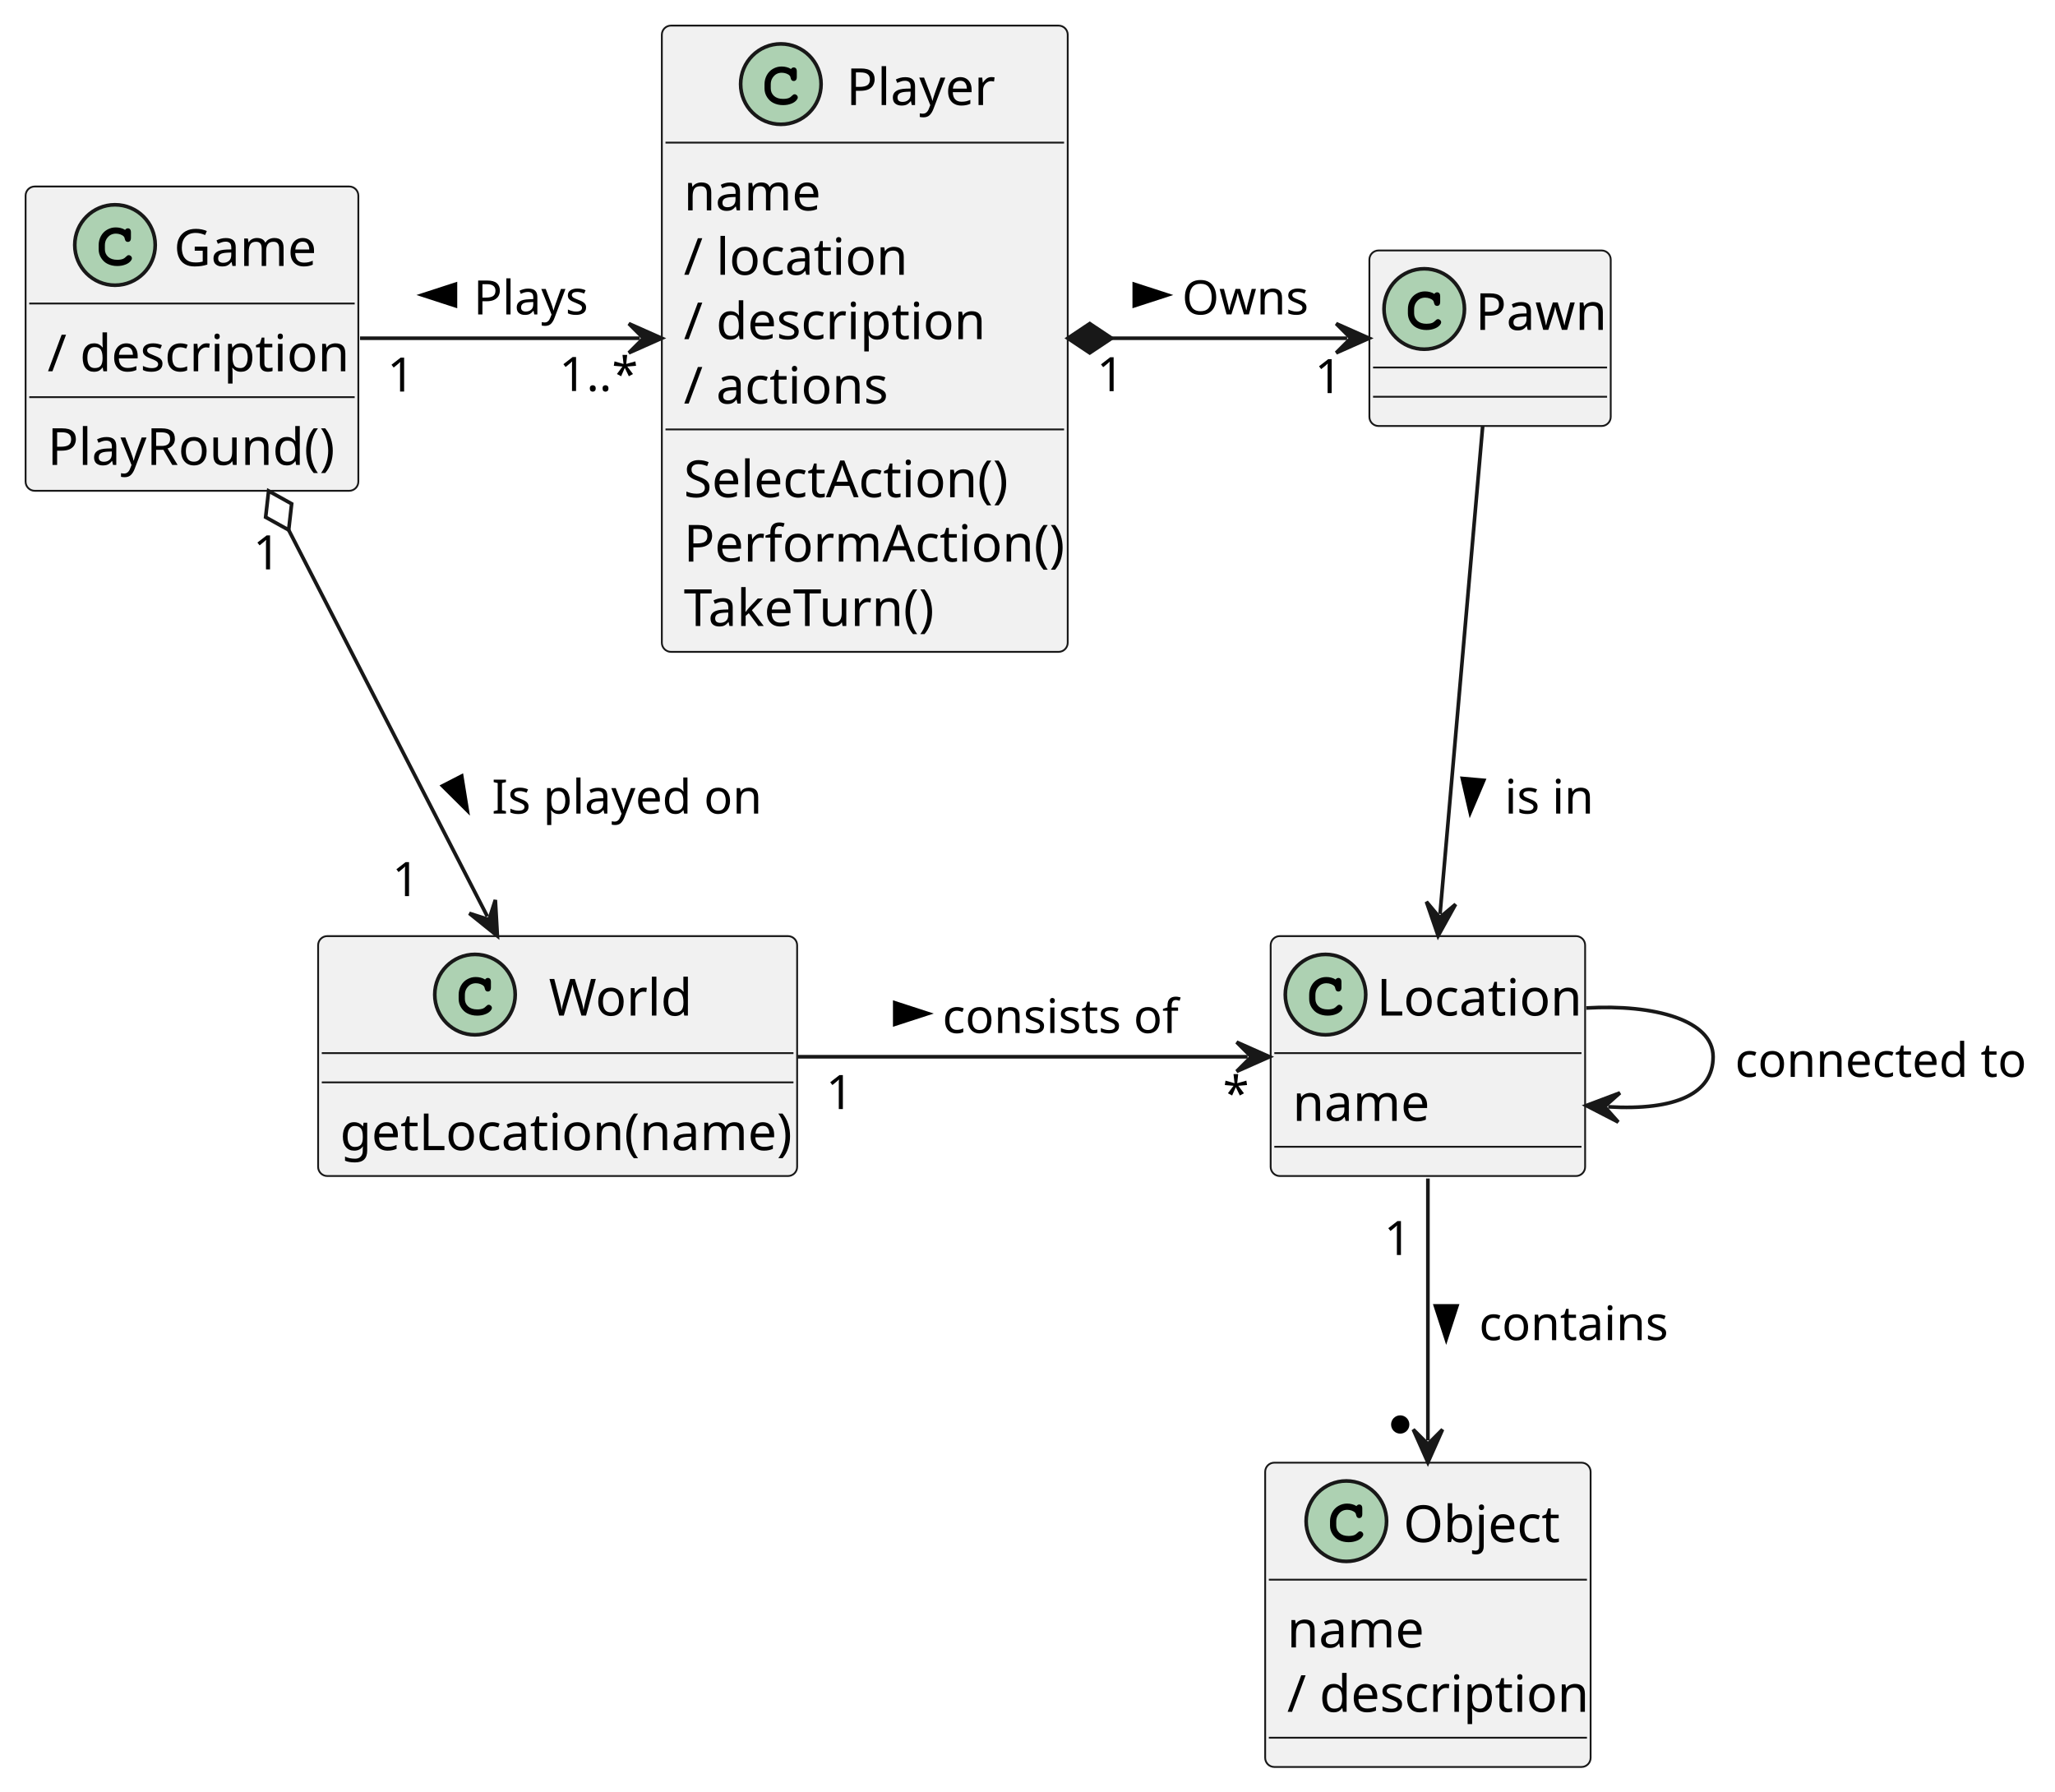
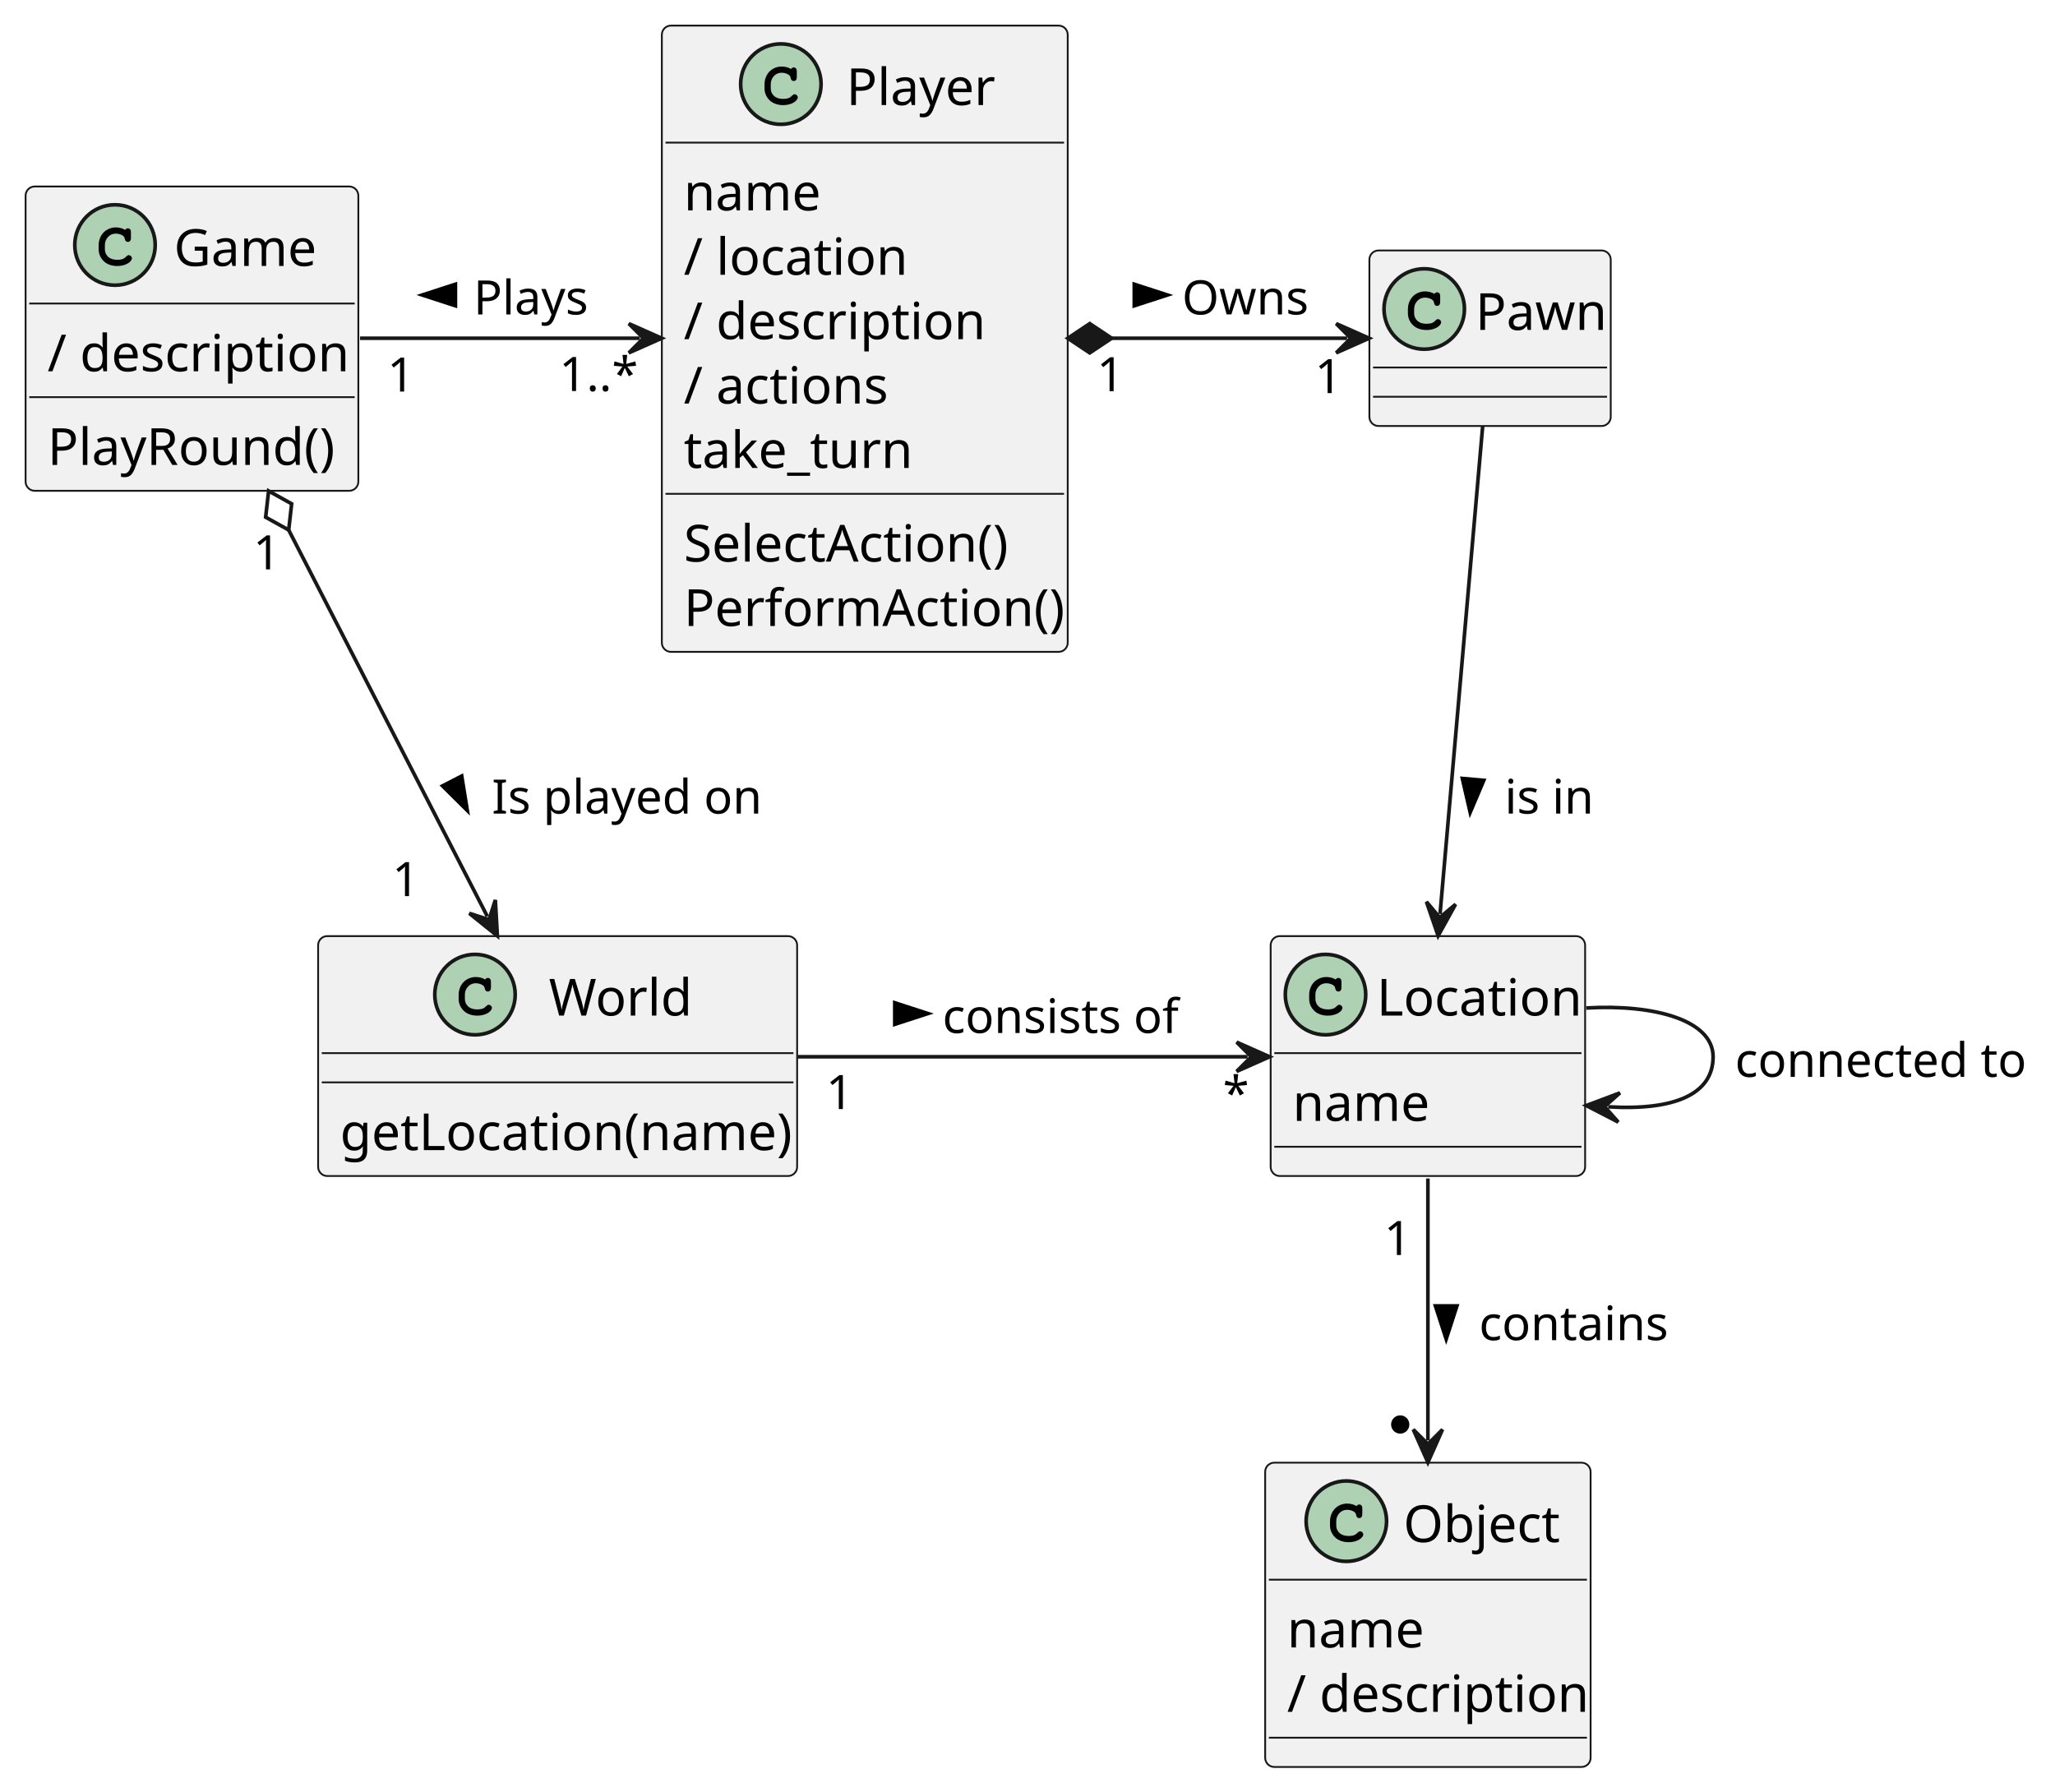
<svg xmlns="http://www.w3.org/2000/svg" contentStyleType="text/css" height="490px" preserveAspectRatio="none" style="width:562px;height:490px;background:#FFFFFF;" version="1.1" viewBox="0 0 562 490" width="562px" zoomAndPan="magnify">
  <defs />
  <g>
    <g id="elem_Game">
      <rect codeLine="1" fill="#F1F1F1" height="83.219" id="Game" rx="2.5" ry="2.5" style="stroke:#181818;stroke-width:0.5;" width="91" x="7" y="51" />
      <ellipse cx="31.45" cy="67" fill="#ADD1B2" rx="11" ry="11" style="stroke:#181818;stroke-width:1.0;" />
      <path d="M34.216,62.875 Q34.372,62.656 34.559,62.547 Q34.747,62.438 34.966,62.438 Q35.341,62.438 35.575,62.703 Q35.809,62.953 35.809,63.562 L35.809,65.016 Q35.809,65.625 35.575,65.891 Q35.341,66.156 34.966,66.156 Q34.622,66.156 34.419,65.953 Q34.216,65.766 34.106,65.25 Q34.059,64.891 33.872,64.703 Q33.544,64.328 32.934,64.109 Q32.325,63.891 31.7,63.891 Q30.934,63.891 30.294,64.219 Q29.669,64.547 29.169,65.297 Q28.684,66.047 28.684,67.078 L28.684,68.172 Q28.684,69.406 29.575,70.234 Q30.466,71.047 32.059,71.047 Q32.997,71.047 33.653,70.797 Q34.044,70.641 34.466,70.203 Q34.731,69.938 34.872,69.859 Q35.028,69.781 35.231,69.781 Q35.559,69.781 35.809,70.047 Q36.075,70.297 36.075,70.641 Q36.075,70.984 35.731,71.391 Q35.231,71.969 34.434,72.297 Q33.356,72.75 32.059,72.75 Q30.544,72.75 29.341,72.125 Q28.356,71.625 27.669,70.562 Q26.981,69.484 26.981,68.203 L26.981,67.047 Q26.981,65.719 27.591,64.578 Q28.216,63.422 29.309,62.812 Q30.403,62.188 31.637,62.188 Q32.372,62.188 33.013,62.359 Q33.669,62.516 34.216,62.875 Z " fill="#000000" />
      <text fill="#000000" font-family="sans-serif" font-size="14" lengthAdjust="spacing" textLength="38" x="47.55" y="72.728">Game</text>
      <line style="stroke:#181818;stroke-width:0.5;" x1="8" x2="97" y1="83" y2="83" />
      <text fill="#000000" font-family="sans-serif" font-size="14" lengthAdjust="spacing" textLength="77" x="13" y="101.533">/ description</text>
      <line style="stroke:#181818;stroke-width:0.5;" x1="8" x2="97" y1="108.609" y2="108.609" />
      <text fill="#000000" font-family="sans-serif" font-size="14" lengthAdjust="spacing" textLength="79" x="13" y="127.143">PlayRound()</text>
    </g>
    <g id="elem_Player">
      <rect codeLine="5" fill="#F1F1F1" height="171.266" id="Player" rx="2.5" ry="2.5" style="stroke:#181818;stroke-width:0.5;" width="111" x="181" y="7" />
      <ellipse cx="213.55" cy="23" fill="#ADD1B2" rx="11" ry="11" style="stroke:#181818;stroke-width:1.0;" />
      <path d="M216.316,18.875 Q216.472,18.656 216.659,18.547 Q216.847,18.438 217.066,18.438 Q217.441,18.438 217.675,18.703 Q217.909,18.953 217.909,19.562 L217.909,21.016 Q217.909,21.625 217.675,21.891 Q217.441,22.156 217.066,22.156 Q216.722,22.156 216.519,21.953 Q216.316,21.766 216.206,21.25 Q216.159,20.891 215.972,20.703 Q215.644,20.328 215.034,20.109 Q214.425,19.891 213.8,19.891 Q213.034,19.891 212.394,20.219 Q211.769,20.547 211.269,21.297 Q210.784,22.047 210.784,23.078 L210.784,24.172 Q210.784,25.406 211.675,26.234 Q212.566,27.047 214.159,27.047 Q215.097,27.047 215.753,26.797 Q216.144,26.641 216.566,26.203 Q216.831,25.938 216.972,25.859 Q217.128,25.781 217.331,25.781 Q217.659,25.781 217.909,26.047 Q218.175,26.297 218.175,26.641 Q218.175,26.984 217.831,27.391 Q217.331,27.969 216.534,28.297 Q215.456,28.75 214.159,28.75 Q212.644,28.75 211.441,28.125 Q210.456,27.625 209.769,26.562 Q209.081,25.484 209.081,24.203 L209.081,23.047 Q209.081,21.719 209.691,20.578 Q210.316,19.422 211.409,18.812 Q212.503,18.188 213.738,18.188 Q214.472,18.188 215.113,18.359 Q215.769,18.516 216.316,18.875 Z " fill="#000000" />
      <text fill="#000000" font-family="sans-serif" font-size="14" lengthAdjust="spacing" textLength="40" x="231.45" y="28.729">Player</text>
      <line style="stroke:#181818;stroke-width:0.5;" x1="182" x2="291" y1="39" y2="39" />
      <text fill="#000000" font-family="sans-serif" font-size="14" lengthAdjust="spacing" textLength="35" x="187" y="57.533">name</text>
      <text fill="#000000" font-family="sans-serif" font-size="14" lengthAdjust="spacing" textLength="57" x="187" y="75.143">/ location</text>
      <text fill="#000000" font-family="sans-serif" font-size="14" lengthAdjust="spacing" textLength="77" x="187" y="92.752">/ description</text>
      <text fill="#000000" font-family="sans-serif" font-size="14" lengthAdjust="spacing" textLength="53" x="187" y="110.361">/ actions</text>
-       <line style="stroke:#181818;stroke-width:0.5;" x1="182" x2="291" y1="117.438" y2="117.438" />
-       <text fill="#000000" font-family="sans-serif" font-size="14" lengthAdjust="spacing" textLength="88" x="187" y="135.971">SelectAction()</text>
-       <text fill="#000000" font-family="sans-serif" font-size="14" lengthAdjust="spacing" textLength="99" x="187" y="153.58">PerformAction()</text>
-       <text fill="#000000" font-family="sans-serif" font-size="14" lengthAdjust="spacing" textLength="72" x="187" y="171.19">TakeTurn()</text>
+       <text fill="#000000" font-family="sans-serif" font-size="14" lengthAdjust="spacing" textLength="60" x="187" y="127.971">take_turn</text>
+       <line style="stroke:#181818;stroke-width:0.5;" x1="182" x2="291" y1="135.047" y2="135.047" />
+       <text fill="#000000" font-family="sans-serif" font-size="14" lengthAdjust="spacing" textLength="88" x="187" y="153.58">SelectAction()</text>
+       <text fill="#000000" font-family="sans-serif" font-size="14" lengthAdjust="spacing" textLength="99" x="187" y="171.19">PerformAction()</text>
    </g>
    <g id="elem_Pawn">
      <rect codeLine="14" fill="#F1F1F1" height="48" id="Pawn" rx="2.5" ry="2.5" style="stroke:#181818;stroke-width:0.5;" width="66" x="374.5" y="68.5" />
      <ellipse cx="389.5" cy="84.5" fill="#ADD1B2" rx="11" ry="11" style="stroke:#181818;stroke-width:1.0;" />
      <path d="M392.266,80.375 Q392.422,80.156 392.609,80.047 Q392.797,79.938 393.016,79.938 Q393.391,79.938 393.625,80.203 Q393.859,80.453 393.859,81.062 L393.859,82.516 Q393.859,83.125 393.625,83.391 Q393.391,83.656 393.016,83.656 Q392.672,83.656 392.469,83.453 Q392.266,83.266 392.156,82.75 Q392.109,82.391 391.922,82.203 Q391.594,81.828 390.984,81.609 Q390.375,81.391 389.75,81.391 Q388.984,81.391 388.344,81.719 Q387.719,82.047 387.219,82.797 Q386.734,83.547 386.734,84.578 L386.734,85.672 Q386.734,86.906 387.625,87.734 Q388.516,88.547 390.109,88.547 Q391.047,88.547 391.703,88.297 Q392.094,88.141 392.516,87.703 Q392.781,87.438 392.922,87.359 Q393.078,87.281 393.281,87.281 Q393.609,87.281 393.859,87.547 Q394.125,87.797 394.125,88.141 Q394.125,88.484 393.781,88.891 Q393.281,89.469 392.484,89.797 Q391.406,90.25 390.109,90.25 Q388.594,90.25 387.391,89.625 Q386.406,89.125 385.719,88.062 Q385.031,86.984 385.031,85.703 L385.031,84.547 Q385.031,83.219 385.641,82.078 Q386.266,80.922 387.359,80.312 Q388.453,79.688 389.688,79.688 Q390.422,79.688 391.062,79.859 Q391.719,80.016 392.266,80.375 Z " fill="#000000" />
      <text fill="#000000" font-family="sans-serif" font-size="14" lengthAdjust="spacing" textLength="34" x="403.5" y="90.228">Pawn</text>
      <line style="stroke:#181818;stroke-width:0.5;" x1="375.5" x2="439.5" y1="100.5" y2="100.5" />
      <line style="stroke:#181818;stroke-width:0.5;" x1="375.5" x2="439.5" y1="108.5" y2="108.5" />
    </g>
    <g id="elem_World">
      <rect codeLine="15" fill="#F1F1F1" height="65.609" id="World" rx="2.5" ry="2.5" style="stroke:#181818;stroke-width:0.5;" width="131" x="87" y="256" />
      <ellipse cx="129.9" cy="272" fill="#ADD1B2" rx="11" ry="11" style="stroke:#181818;stroke-width:1.0;" />
      <path d="M132.666,267.875 Q132.822,267.656 133.009,267.547 Q133.197,267.438 133.416,267.438 Q133.791,267.438 134.025,267.703 Q134.259,267.953 134.259,268.562 L134.259,270.016 Q134.259,270.625 134.025,270.891 Q133.791,271.156 133.416,271.156 Q133.072,271.156 132.869,270.953 Q132.666,270.766 132.556,270.25 Q132.509,269.891 132.322,269.703 Q131.994,269.328 131.384,269.109 Q130.775,268.891 130.15,268.891 Q129.384,268.891 128.744,269.219 Q128.119,269.547 127.619,270.297 Q127.134,271.047 127.134,272.078 L127.134,273.172 Q127.134,274.406 128.025,275.234 Q128.916,276.047 130.509,276.047 Q131.447,276.047 132.103,275.797 Q132.494,275.641 132.916,275.203 Q133.181,274.938 133.322,274.859 Q133.478,274.781 133.681,274.781 Q134.009,274.781 134.259,275.047 Q134.525,275.297 134.525,275.641 Q134.525,275.984 134.181,276.391 Q133.681,276.969 132.884,277.297 Q131.806,277.75 130.509,277.75 Q128.994,277.75 127.791,277.125 Q126.806,276.625 126.119,275.562 Q125.431,274.484 125.431,273.203 L125.431,272.047 Q125.431,270.719 126.041,269.578 Q126.666,268.422 127.759,267.812 Q128.853,267.188 130.088,267.188 Q130.822,267.188 131.463,267.359 Q132.119,267.516 132.666,267.875 Z " fill="#000000" />
      <text fill="#000000" font-family="sans-serif" font-size="14" lengthAdjust="spacing" textLength="37" x="150.1" y="277.728">World</text>
      <line style="stroke:#181818;stroke-width:0.5;" x1="88" x2="217" y1="288" y2="288" />
      <line style="stroke:#181818;stroke-width:0.5;" x1="88" x2="217" y1="296" y2="296" />
      <text fill="#000000" font-family="sans-serif" font-size="14" lengthAdjust="spacing" textLength="119" x="93" y="314.533">getLocation(name)</text>
    </g>
    <g id="elem_Location">
      <rect codeLine="18" fill="#F1F1F1" height="65.609" id="Location" rx="2.5" ry="2.5" style="stroke:#181818;stroke-width:0.5;" width="86" x="347.5" y="256" />
      <ellipse cx="362.5" cy="272" fill="#ADD1B2" rx="11" ry="11" style="stroke:#181818;stroke-width:1.0;" />
      <path d="M365.266,267.875 Q365.422,267.656 365.609,267.547 Q365.797,267.438 366.016,267.438 Q366.391,267.438 366.625,267.703 Q366.859,267.953 366.859,268.562 L366.859,270.016 Q366.859,270.625 366.625,270.891 Q366.391,271.156 366.016,271.156 Q365.672,271.156 365.469,270.953 Q365.266,270.766 365.156,270.25 Q365.109,269.891 364.922,269.703 Q364.594,269.328 363.984,269.109 Q363.375,268.891 362.75,268.891 Q361.984,268.891 361.344,269.219 Q360.719,269.547 360.219,270.297 Q359.734,271.047 359.734,272.078 L359.734,273.172 Q359.734,274.406 360.625,275.234 Q361.516,276.047 363.109,276.047 Q364.047,276.047 364.703,275.797 Q365.094,275.641 365.516,275.203 Q365.781,274.938 365.922,274.859 Q366.078,274.781 366.281,274.781 Q366.609,274.781 366.859,275.047 Q367.125,275.297 367.125,275.641 Q367.125,275.984 366.781,276.391 Q366.281,276.969 365.484,277.297 Q364.406,277.75 363.109,277.75 Q361.594,277.75 360.391,277.125 Q359.406,276.625 358.719,275.562 Q358.031,274.484 358.031,273.203 L358.031,272.047 Q358.031,270.719 358.641,269.578 Q359.266,268.422 360.359,267.812 Q361.453,267.188 362.688,267.188 Q363.422,267.188 364.062,267.359 Q364.719,267.516 365.266,267.875 Z " fill="#000000" />
      <text fill="#000000" font-family="sans-serif" font-size="14" lengthAdjust="spacing" textLength="54" x="376.5" y="277.728">Location</text>
      <line style="stroke:#181818;stroke-width:0.5;" x1="348.5" x2="432.5" y1="288" y2="288" />
      <text fill="#000000" font-family="sans-serif" font-size="14" lengthAdjust="spacing" textLength="35" x="353.5" y="306.533">name</text>
      <line style="stroke:#181818;stroke-width:0.5;" x1="348.5" x2="432.5" y1="313.609" y2="313.609" />
    </g>
    <g id="elem_Object">
      <rect codeLine="21" fill="#F1F1F1" height="83.219" id="Object" rx="2.5" ry="2.5" style="stroke:#181818;stroke-width:0.5;" width="89" x="346" y="400" />
      <ellipse cx="368.2" cy="416" fill="#ADD1B2" rx="11" ry="11" style="stroke:#181818;stroke-width:1.0;" />
      <path d="M370.966,411.875 Q371.122,411.656 371.309,411.547 Q371.497,411.438 371.716,411.438 Q372.091,411.438 372.325,411.703 Q372.559,411.953 372.559,412.562 L372.559,414.016 Q372.559,414.625 372.325,414.891 Q372.091,415.156 371.716,415.156 Q371.372,415.156 371.169,414.953 Q370.966,414.766 370.856,414.25 Q370.809,413.891 370.622,413.703 Q370.294,413.328 369.684,413.109 Q369.075,412.891 368.45,412.891 Q367.684,412.891 367.044,413.219 Q366.419,413.547 365.919,414.297 Q365.434,415.047 365.434,416.078 L365.434,417.172 Q365.434,418.406 366.325,419.234 Q367.216,420.047 368.809,420.047 Q369.747,420.047 370.403,419.797 Q370.794,419.641 371.216,419.203 Q371.481,418.938 371.622,418.859 Q371.778,418.781 371.981,418.781 Q372.309,418.781 372.559,419.047 Q372.825,419.297 372.825,419.641 Q372.825,419.984 372.481,420.391 Q371.981,420.969 371.184,421.297 Q370.106,421.75 368.809,421.75 Q367.294,421.75 366.091,421.125 Q365.106,420.625 364.419,419.562 Q363.731,418.484 363.731,417.203 L363.731,416.047 Q363.731,414.719 364.341,413.578 Q364.966,412.422 366.059,411.812 Q367.153,411.188 368.387,411.188 Q369.122,411.188 369.762,411.359 Q370.419,411.516 370.966,411.875 Z " fill="#000000" />
      <text fill="#000000" font-family="sans-serif" font-size="14" lengthAdjust="spacing" textLength="41" x="383.8" y="421.728">Object</text>
      <line style="stroke:#181818;stroke-width:0.5;" x1="347" x2="434" y1="432" y2="432" />
      <text fill="#000000" font-family="sans-serif" font-size="14" lengthAdjust="spacing" textLength="35" x="352" y="450.533">name</text>
      <text fill="#000000" font-family="sans-serif" font-size="14" lengthAdjust="spacing" textLength="77" x="352" y="468.143">/ description</text>
      <line style="stroke:#181818;stroke-width:0.5;" x1="347" x2="434" y1="475.219" y2="475.219" />
    </g>
    <g id="link_Game_Player">
      <path codeLine="26" d="M98.46,92.5 C123.47,92.5 148.6,92.5 174.97,92.5 " fill="none" id="Game-to-Player" style="stroke:#181818;stroke-width:1.0;" />
      <polygon fill="#181818" points="180.97,92.5,171.97,88.5,175.97,92.5,171.97,96.5,180.97,92.5" style="stroke:#181818;stroke-width:1.0;" />
      <polygon fill="#000000" points="115.5,80.676,124.545,83.615,124.545,77.737,115.5,80.676" style="stroke:#000000;stroke-width:1.0;" />
      <text fill="#000000" font-family="sans-serif" font-size="13" lengthAdjust="spacing" textLength="33" x="129.5" y="85.995">Plays</text>
      <text fill="#000000" font-family="sans-serif" font-size="13" lengthAdjust="spacing" textLength="7" x="105.912" y="107.079">1</text>
      <text fill="#000000" font-family="sans-serif" font-size="13" lengthAdjust="spacing" textLength="20" x="152.931" y="106.925">1..*</text>
    </g>
    <g id="link_Player_Pawn">
      <path codeLine="27" d="M304.02,92.5 C331.23,92.5 345.07,92.5 368.42,92.5 " fill="none" id="Player-Pawn" style="stroke:#181818;stroke-width:1.0;" />
      <polygon fill="#181818" points="292.02,92.5,298.02,96.5,304.02,92.5,298.02,88.5,292.02,92.5" style="stroke:#181818;stroke-width:1.0;" />
      <polygon fill="#181818" points="374.42,92.5,365.42,88.5,369.42,92.5,365.42,96.5,374.42,92.5" style="stroke:#181818;stroke-width:1.0;" />
      <polygon fill="#000000" points="319.25,80.676,310.205,77.737,310.205,83.615,319.25,80.676" style="stroke:#000000;stroke-width:1.0;" />
      <text fill="#000000" font-family="sans-serif" font-size="13" lengthAdjust="spacing" textLength="33" x="323.25" y="85.995">Owns</text>
      <text fill="#000000" font-family="sans-serif" font-size="13" lengthAdjust="spacing" textLength="7" x="299.944" y="106.975">1</text>
      <text fill="#000000" font-family="sans-serif" font-size="13" lengthAdjust="spacing" textLength="7" x="359.569" y="107.502">1</text>
    </g>
    <g id="link_Game_World">
      <path codeLine="28" d="M78.948,144.942 C97.568,181.152 116.167,217.324 133.277,250.614 " fill="none" id="Game-World" style="stroke:#181818;stroke-width:1.0;" />
      <polygon fill="none" points="73.46,134.27,72.647,141.435,78.948,144.942,79.761,137.777,73.46,134.27" style="stroke:#181818;stroke-width:1.0;" />
      <polygon fill="#181818" points="136.02,255.95,135.464,246.117,133.734,251.503,128.348,249.774,136.02,255.95" style="stroke:#181818;stroke-width:1.0;" />
      <polygon fill="#000000" points="127.786,221.623,126.264,212.234,121.037,214.922,127.786,221.623" style="stroke:#000000;stroke-width:1.0;" />
      <text fill="#000000" font-family="sans-serif" font-size="13" lengthAdjust="spacing" textLength="70" x="134.5" y="222.495">Is played on</text>
      <text fill="#000000" font-family="sans-serif" font-size="13" lengthAdjust="spacing" textLength="7" x="69.243" y="155.708">1</text>
      <text fill="#000000" font-family="sans-serif" font-size="13" lengthAdjust="spacing" textLength="7" x="107.249" y="245.055">1</text>
    </g>
    <g id="link_World_Location">
      <path codeLine="29" d="M218.16,289 C259.3,289 305.17,289 341.2,289 " fill="none" id="World-to-Location" style="stroke:#181818;stroke-width:1.0;" />
      <polygon fill="#181818" points="347.2,289,338.2,285,342.2,289,338.2,293,347.2,289" style="stroke:#181818;stroke-width:1.0;" />
      <polygon fill="#000000" points="253.75,277.176,244.705,274.237,244.705,280.115,253.75,277.176" style="stroke:#000000;stroke-width:1.0;" />
      <text fill="#000000" font-family="sans-serif" font-size="13" lengthAdjust="spacing" textLength="63" x="257.75" y="282.495">consists of</text>
      <text fill="#000000" font-family="sans-serif" font-size="13" lengthAdjust="spacing" textLength="7" x="225.896" y="303.293">1</text>
      <text fill="#000000" font-family="sans-serif" font-size="13" lengthAdjust="spacing" textLength="5" x="334.433" y="303.62">*</text>
    </g>
    <g id="link_Pawn_Location">
      <path codeLine="30" d="M405.48,116.58 C402.46,151.19 397.252,210.703 393.822,249.943 " fill="none" id="Pawn-to-Location" style="stroke:#181818;stroke-width:1.0;" />
      <polygon fill="#181818" points="393.3,255.92,398.068,247.303,393.735,250.939,390.099,246.606,393.3,255.92" style="stroke:#181818;stroke-width:1.0;" />
      <polygon fill="#000000" points="402.065,222.157,405.78,213.402,399.925,212.89,402.065,222.157" style="stroke:#000000;stroke-width:1.0;" />
      <text fill="#000000" font-family="sans-serif" font-size="13" lengthAdjust="spacing" textLength="24" x="411.5" y="222.495">is in</text>
    </g>
    <g id="link_Location_Location">
      <path codeLine="31" d="M433.81,275.66 C452.5,274.57 468.5,279.02 468.5,289 C468.5,298.98 458.49,303.779 439.8,302.689 " fill="none" id="Location-to-Location" style="stroke:#181818;stroke-width:1.0;" />
      <polygon fill="#181818" points="433.81,302.34,442.562,306.857,438.801,302.631,443.028,298.871,433.81,302.34" style="stroke:#181818;stroke-width:1.0;" />
      <text fill="#000000" font-family="sans-serif" font-size="13" lengthAdjust="spacing" textLength="75" x="474.5" y="294.495">connected to</text>
    </g>
    <g id="link_Location_Object">
      <path codeLine="32" d="M390.5,322.29 C390.5,345 390.5,369.57 390.5,393.93 " fill="none" id="Location-to-Object" style="stroke:#181818;stroke-width:1.0;" />
      <polygon fill="#181818" points="390.5,399.93,394.5,390.93,390.5,394.93,386.5,390.93,390.5,399.93" style="stroke:#181818;stroke-width:1.0;" />
      <polygon fill="#000000" points="395.5,366.176,398.439,357.131,392.561,357.131,395.5,366.176" style="stroke:#000000;stroke-width:1.0;" />
      <text fill="#000000" font-family="sans-serif" font-size="13" lengthAdjust="spacing" textLength="49" x="404.5" y="366.495">contains</text>
      <text fill="#000000" font-family="sans-serif" font-size="13" lengthAdjust="spacing" textLength="7" x="378.52" y="343.206">1</text>
      <ellipse cx="382.931" cy="389.56" fill="#000000" rx="2.5" ry="2.5" style="stroke:#000000;stroke-width:0.0;" />
    </g>
  </g>
</svg>
